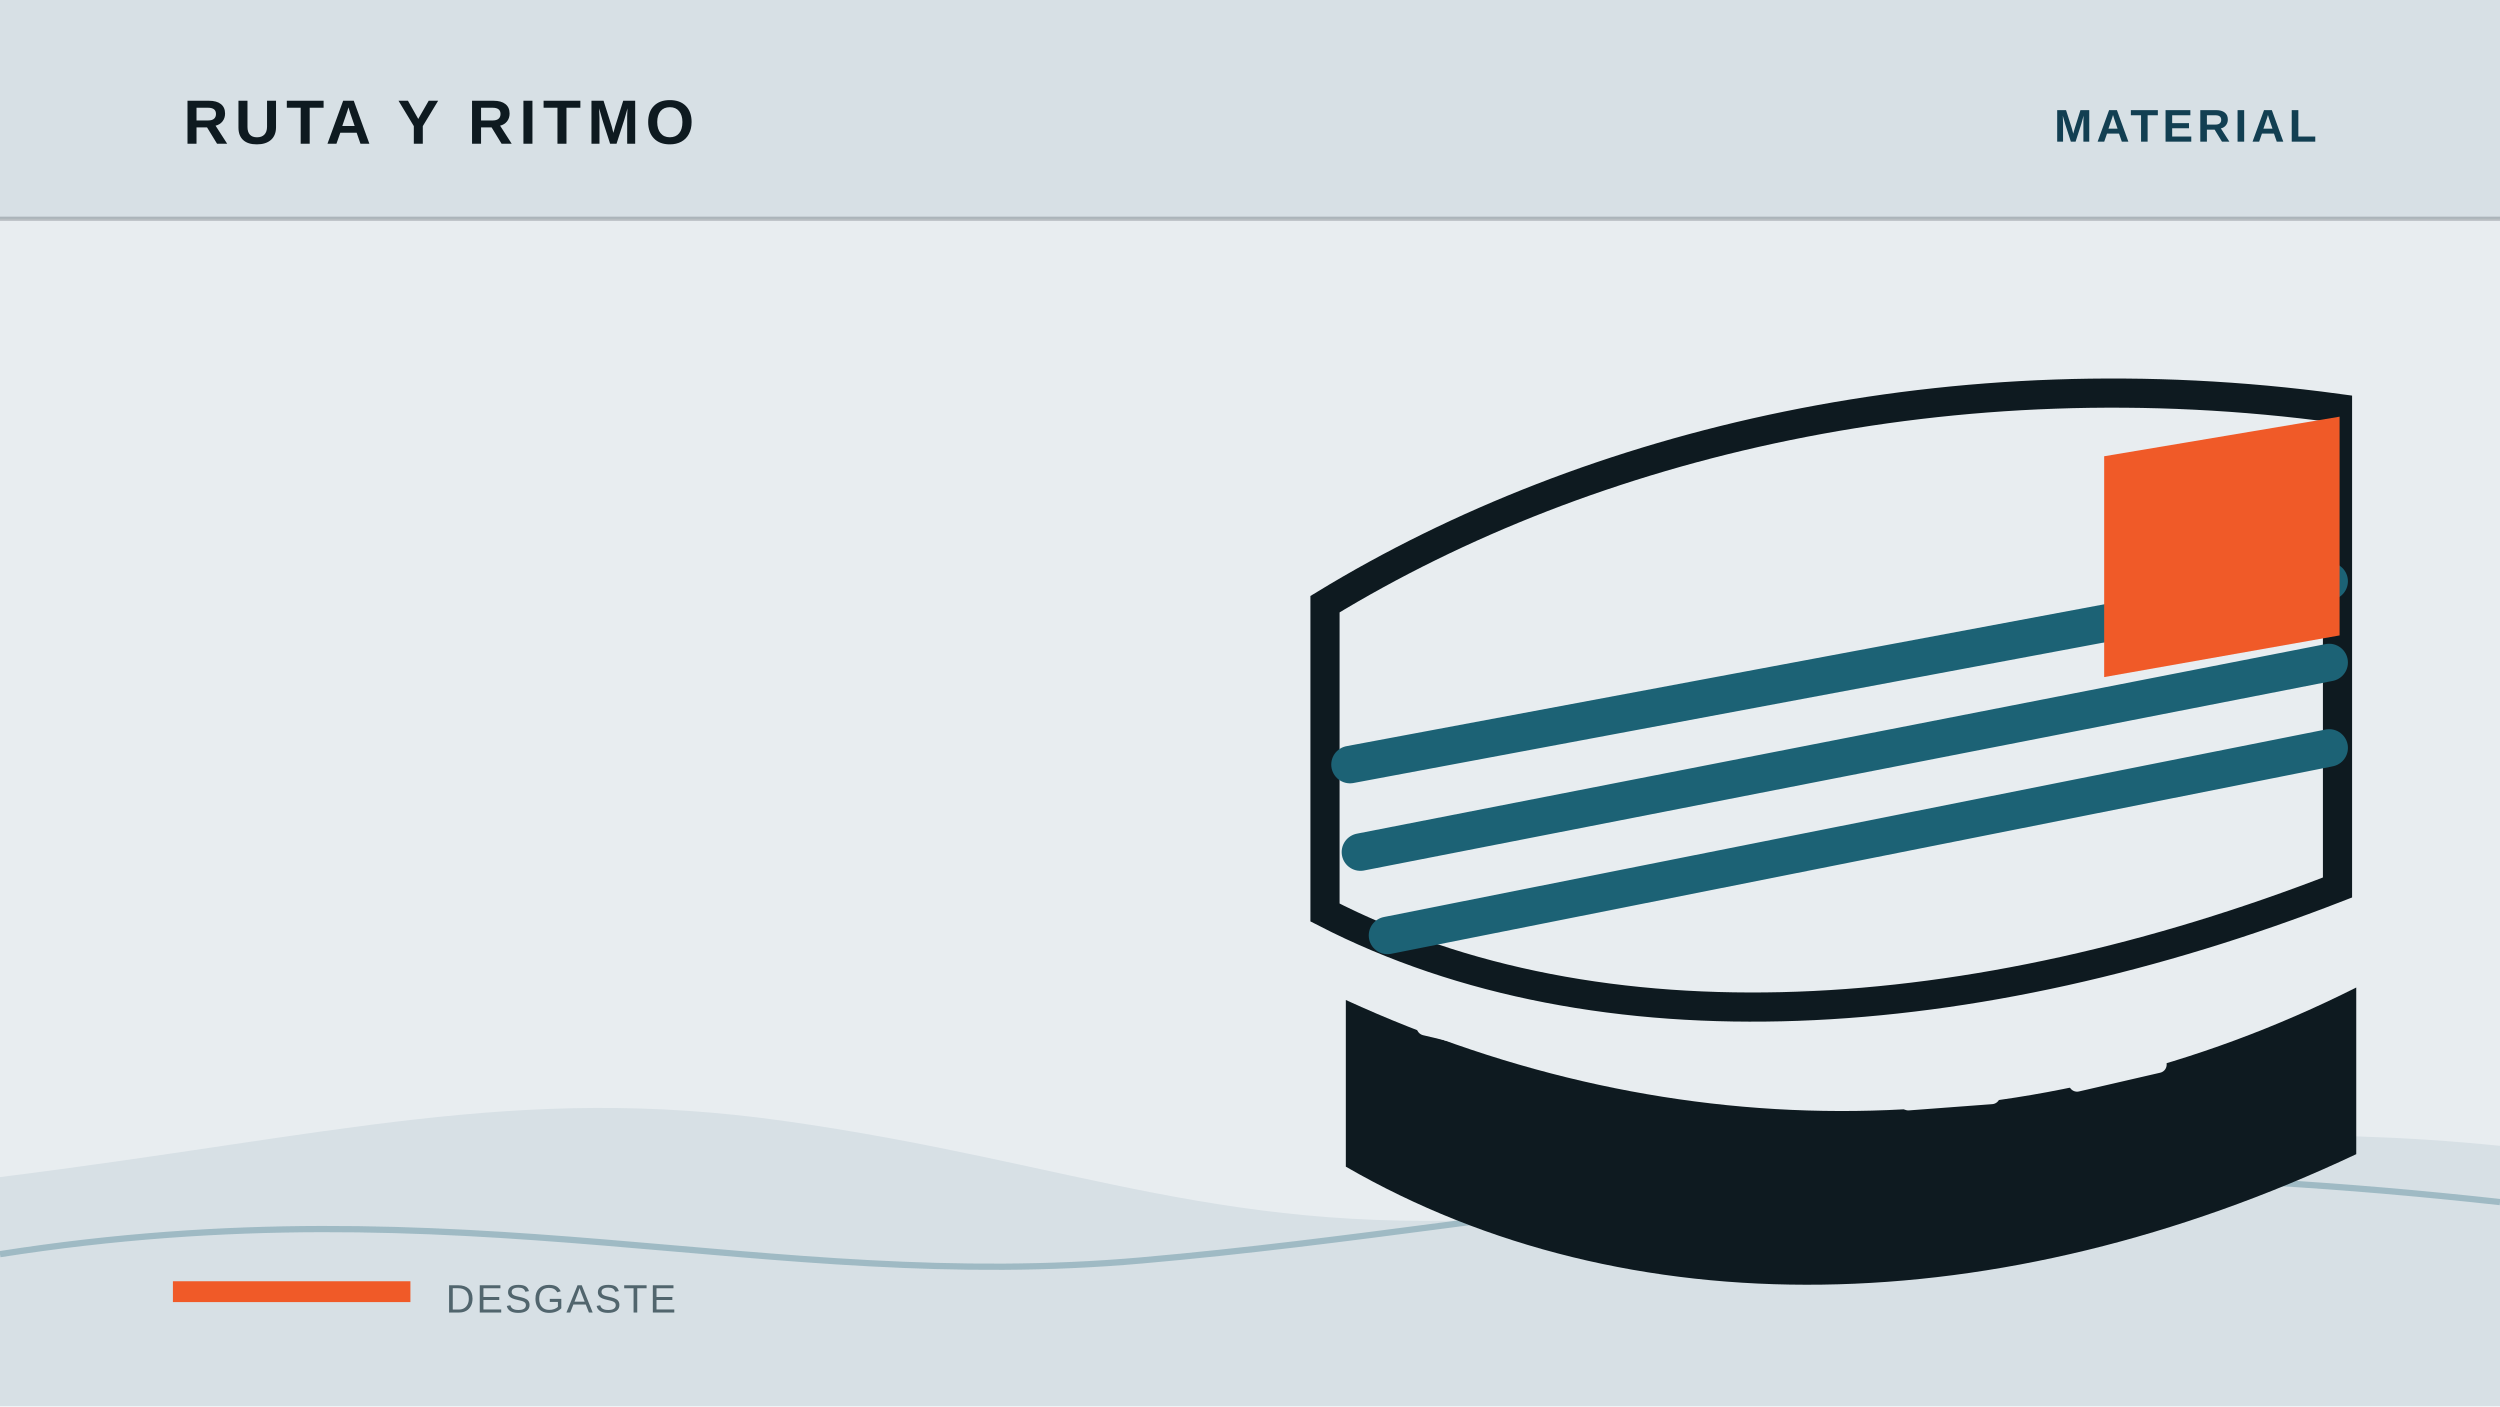
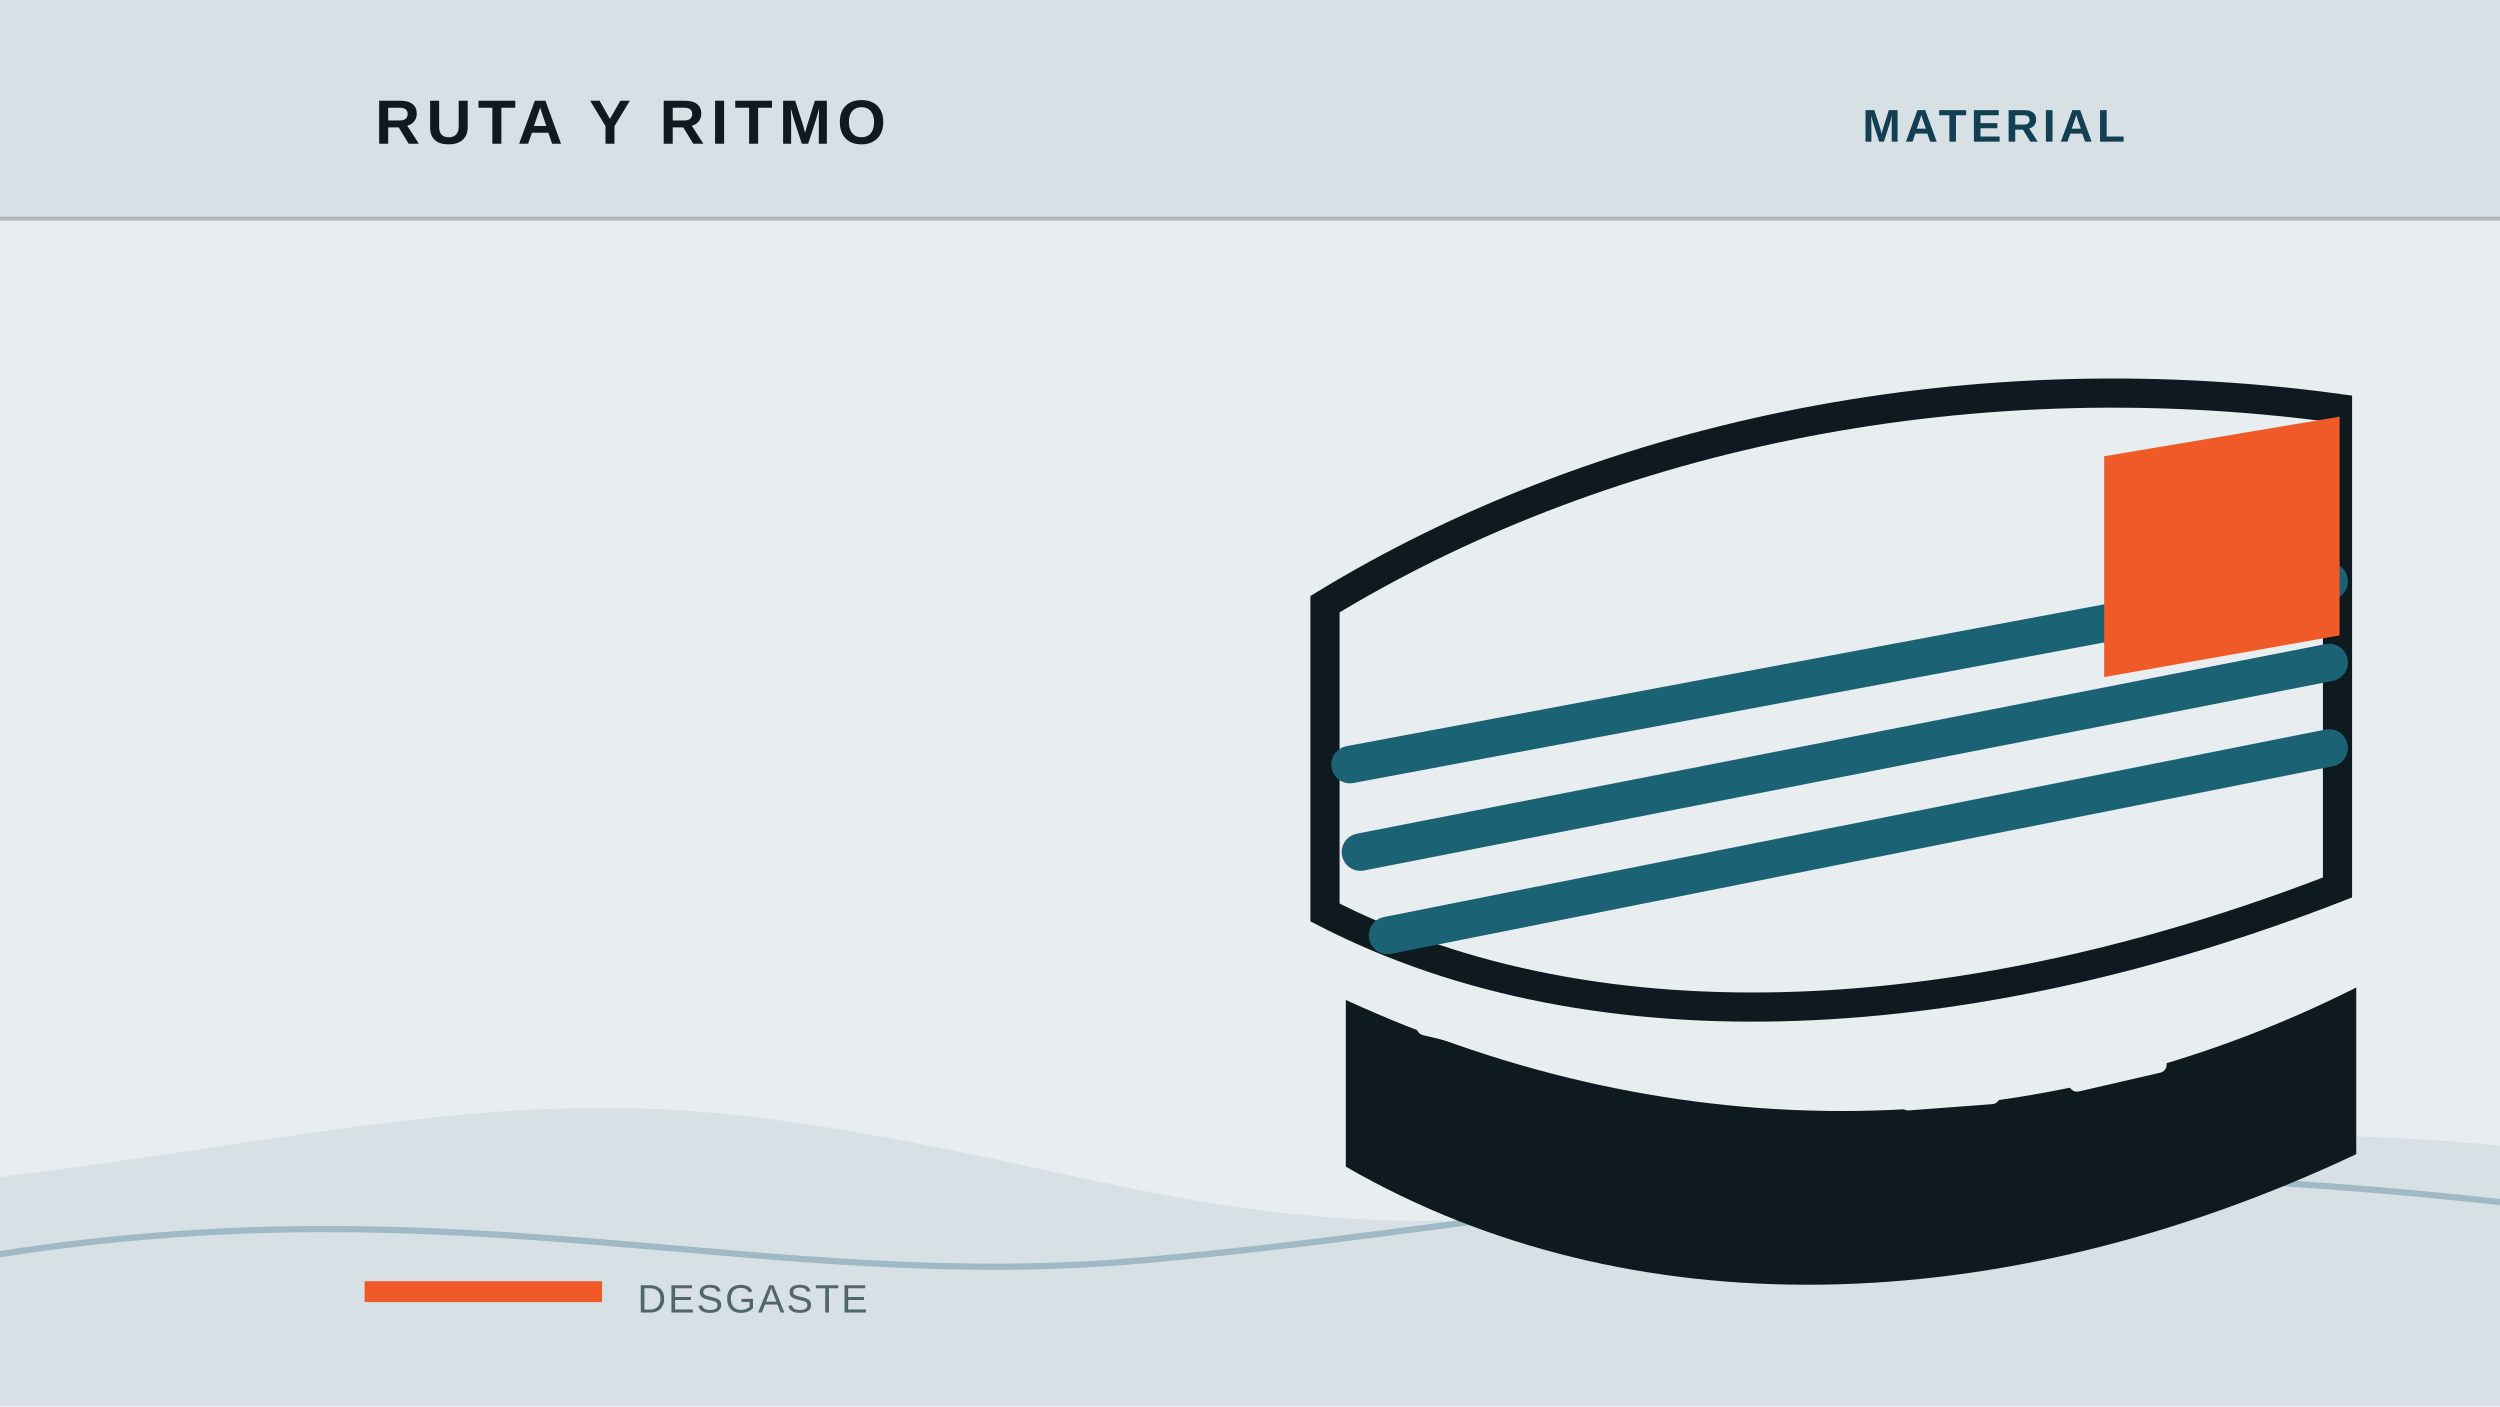
<svg xmlns="http://www.w3.org/2000/svg" viewBox="0 0 1200 675" role="img" aria-labelledby="title desc">
  <rect width="1200" height="675" fill="#E8EDF0" />
  <path d="M0 0h1200v105H0z" fill="#D7E0E5" />
  <path d="M0 105h1200" stroke="#0E1A20" stroke-opacity=".22" stroke-width="2" />
-   <text x="88" y="69" fill="#0E1A20" font-family="Arial, sans-serif" font-size="30" font-weight="700" letter-spacing="3">RUTA Y RITMO</text>
-   <text x="1112" y="68" text-anchor="end" fill="#123F52" font-family="Arial, sans-serif" font-size="22" font-weight="700" letter-spacing="2">MATERIAL</text>
+   <text x="180" y="69" fill="#0E1A20" font-family="Arial, sans-serif" font-size="30" font-weight="700" letter-spacing="3">RUTA Y RITMO</text>
+   <text x="1020" y="68" text-anchor="end" fill="#123F52" font-family="Arial, sans-serif" font-size="22" font-weight="700" letter-spacing="2">MATERIAL</text>
  <path d="M0 565c160-20 248-45 376-27 142 20 213 57 360 46 159-12 276-53 464-34v125H0Z" fill="#D7E0E5" />
  <path d="M0 602c223-35 367 19 548 3 204-18 344-62 652-28" fill="none" stroke="#1C6275" stroke-opacity=".3" stroke-width="3" />
  <g>
    <path d="M636 290c128-78 302-119 486-94v230c-175 68-354 80-486 12Z" fill="#E8EDF0" stroke="#0E1A20" stroke-width="14" />
    <path d="m648 367 470-88m-465 130 465-91m-452 131 452-90" stroke="#1C6275" stroke-width="18" stroke-linecap="round" />
    <path d="m1010 219 113-19v105l-113 20Z" fill="#F05A28" />
    <path d="M646 480c159 73 332 71 485-6v80c-172 81-350 84-485 6Z" fill="#0E1A20" />
    <path d="m684 493 42 10m34 8 38 8m37 5 40 4m41 1 40-3m41-6 39-9" stroke="#E8EDF0" stroke-width="8" stroke-linecap="round" />
  </g>
-   <path d="M88 620h104" stroke="#F05A28" stroke-width="10" stroke-linecap="square" />
-   <text x="214" y="630" fill="#51656D" font-family="Arial, sans-serif" font-size="19" letter-spacing="1">DESGASTE</text>
+   <path d="M180 620h104" stroke="#F05A28" stroke-width="10" stroke-linecap="square" />
+   <text x="306" y="630" fill="#51656D" font-family="Arial, sans-serif" font-size="19" letter-spacing="1">DESGASTE</text>
</svg>
